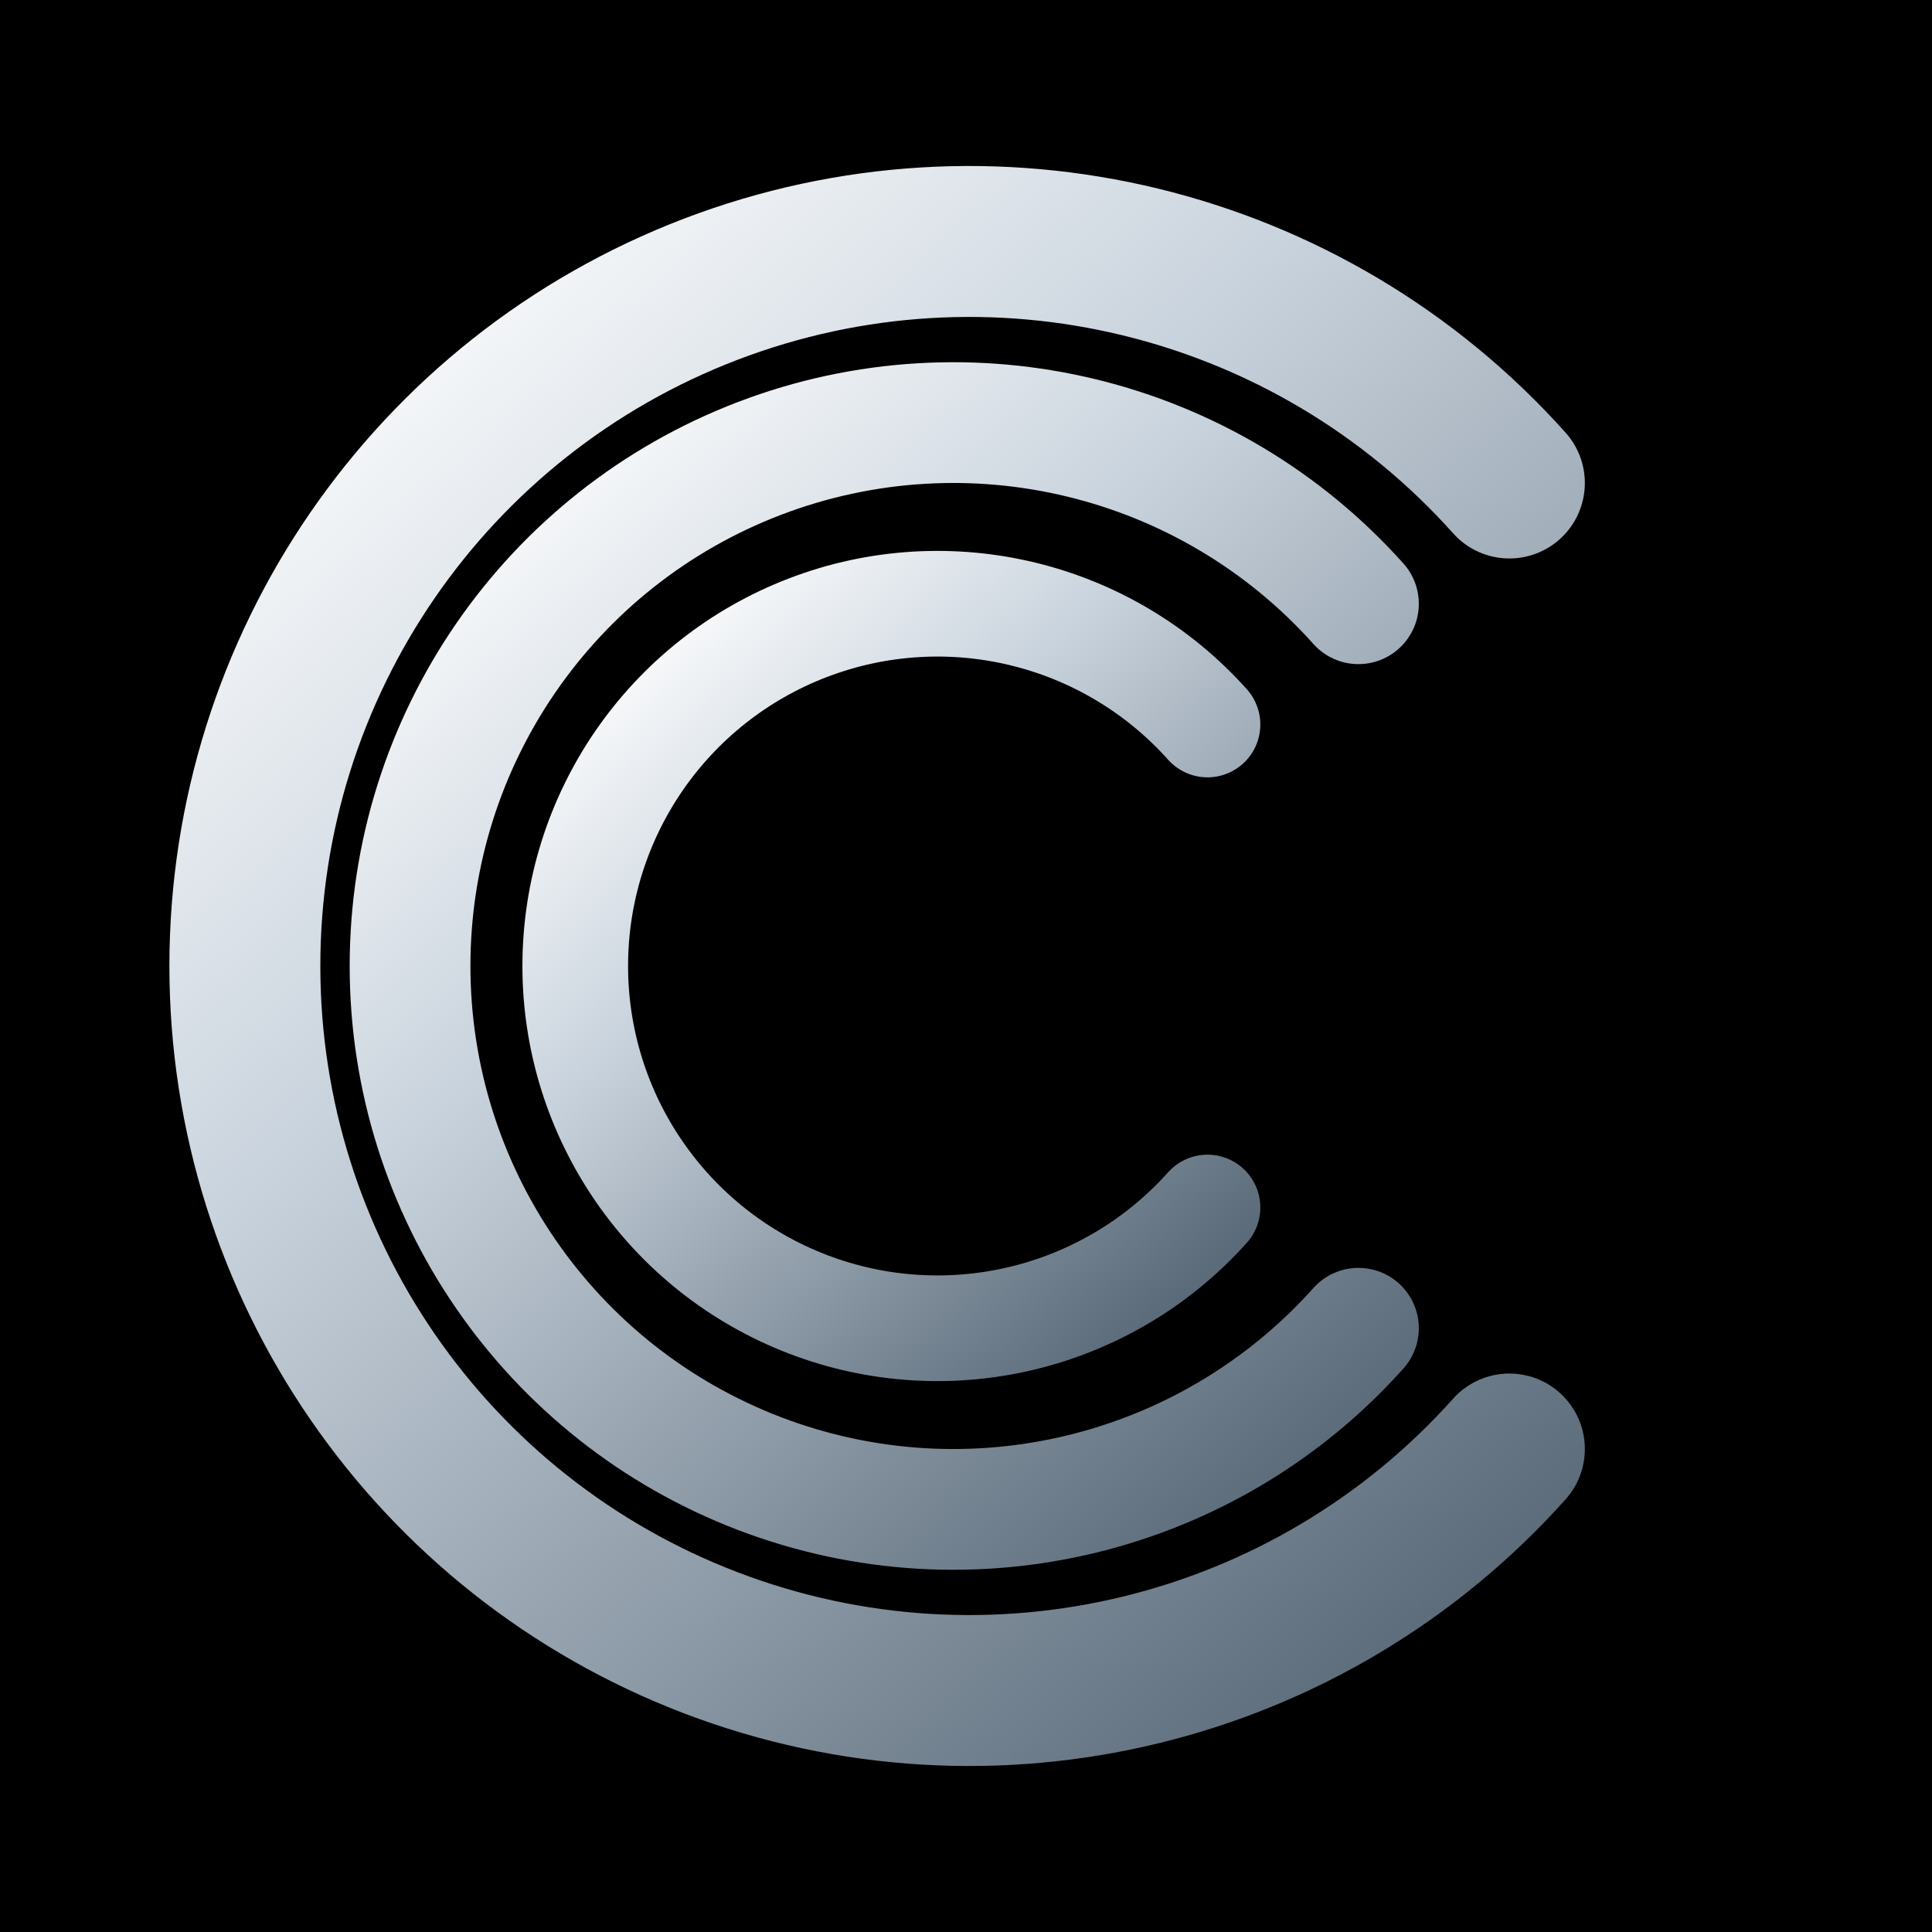
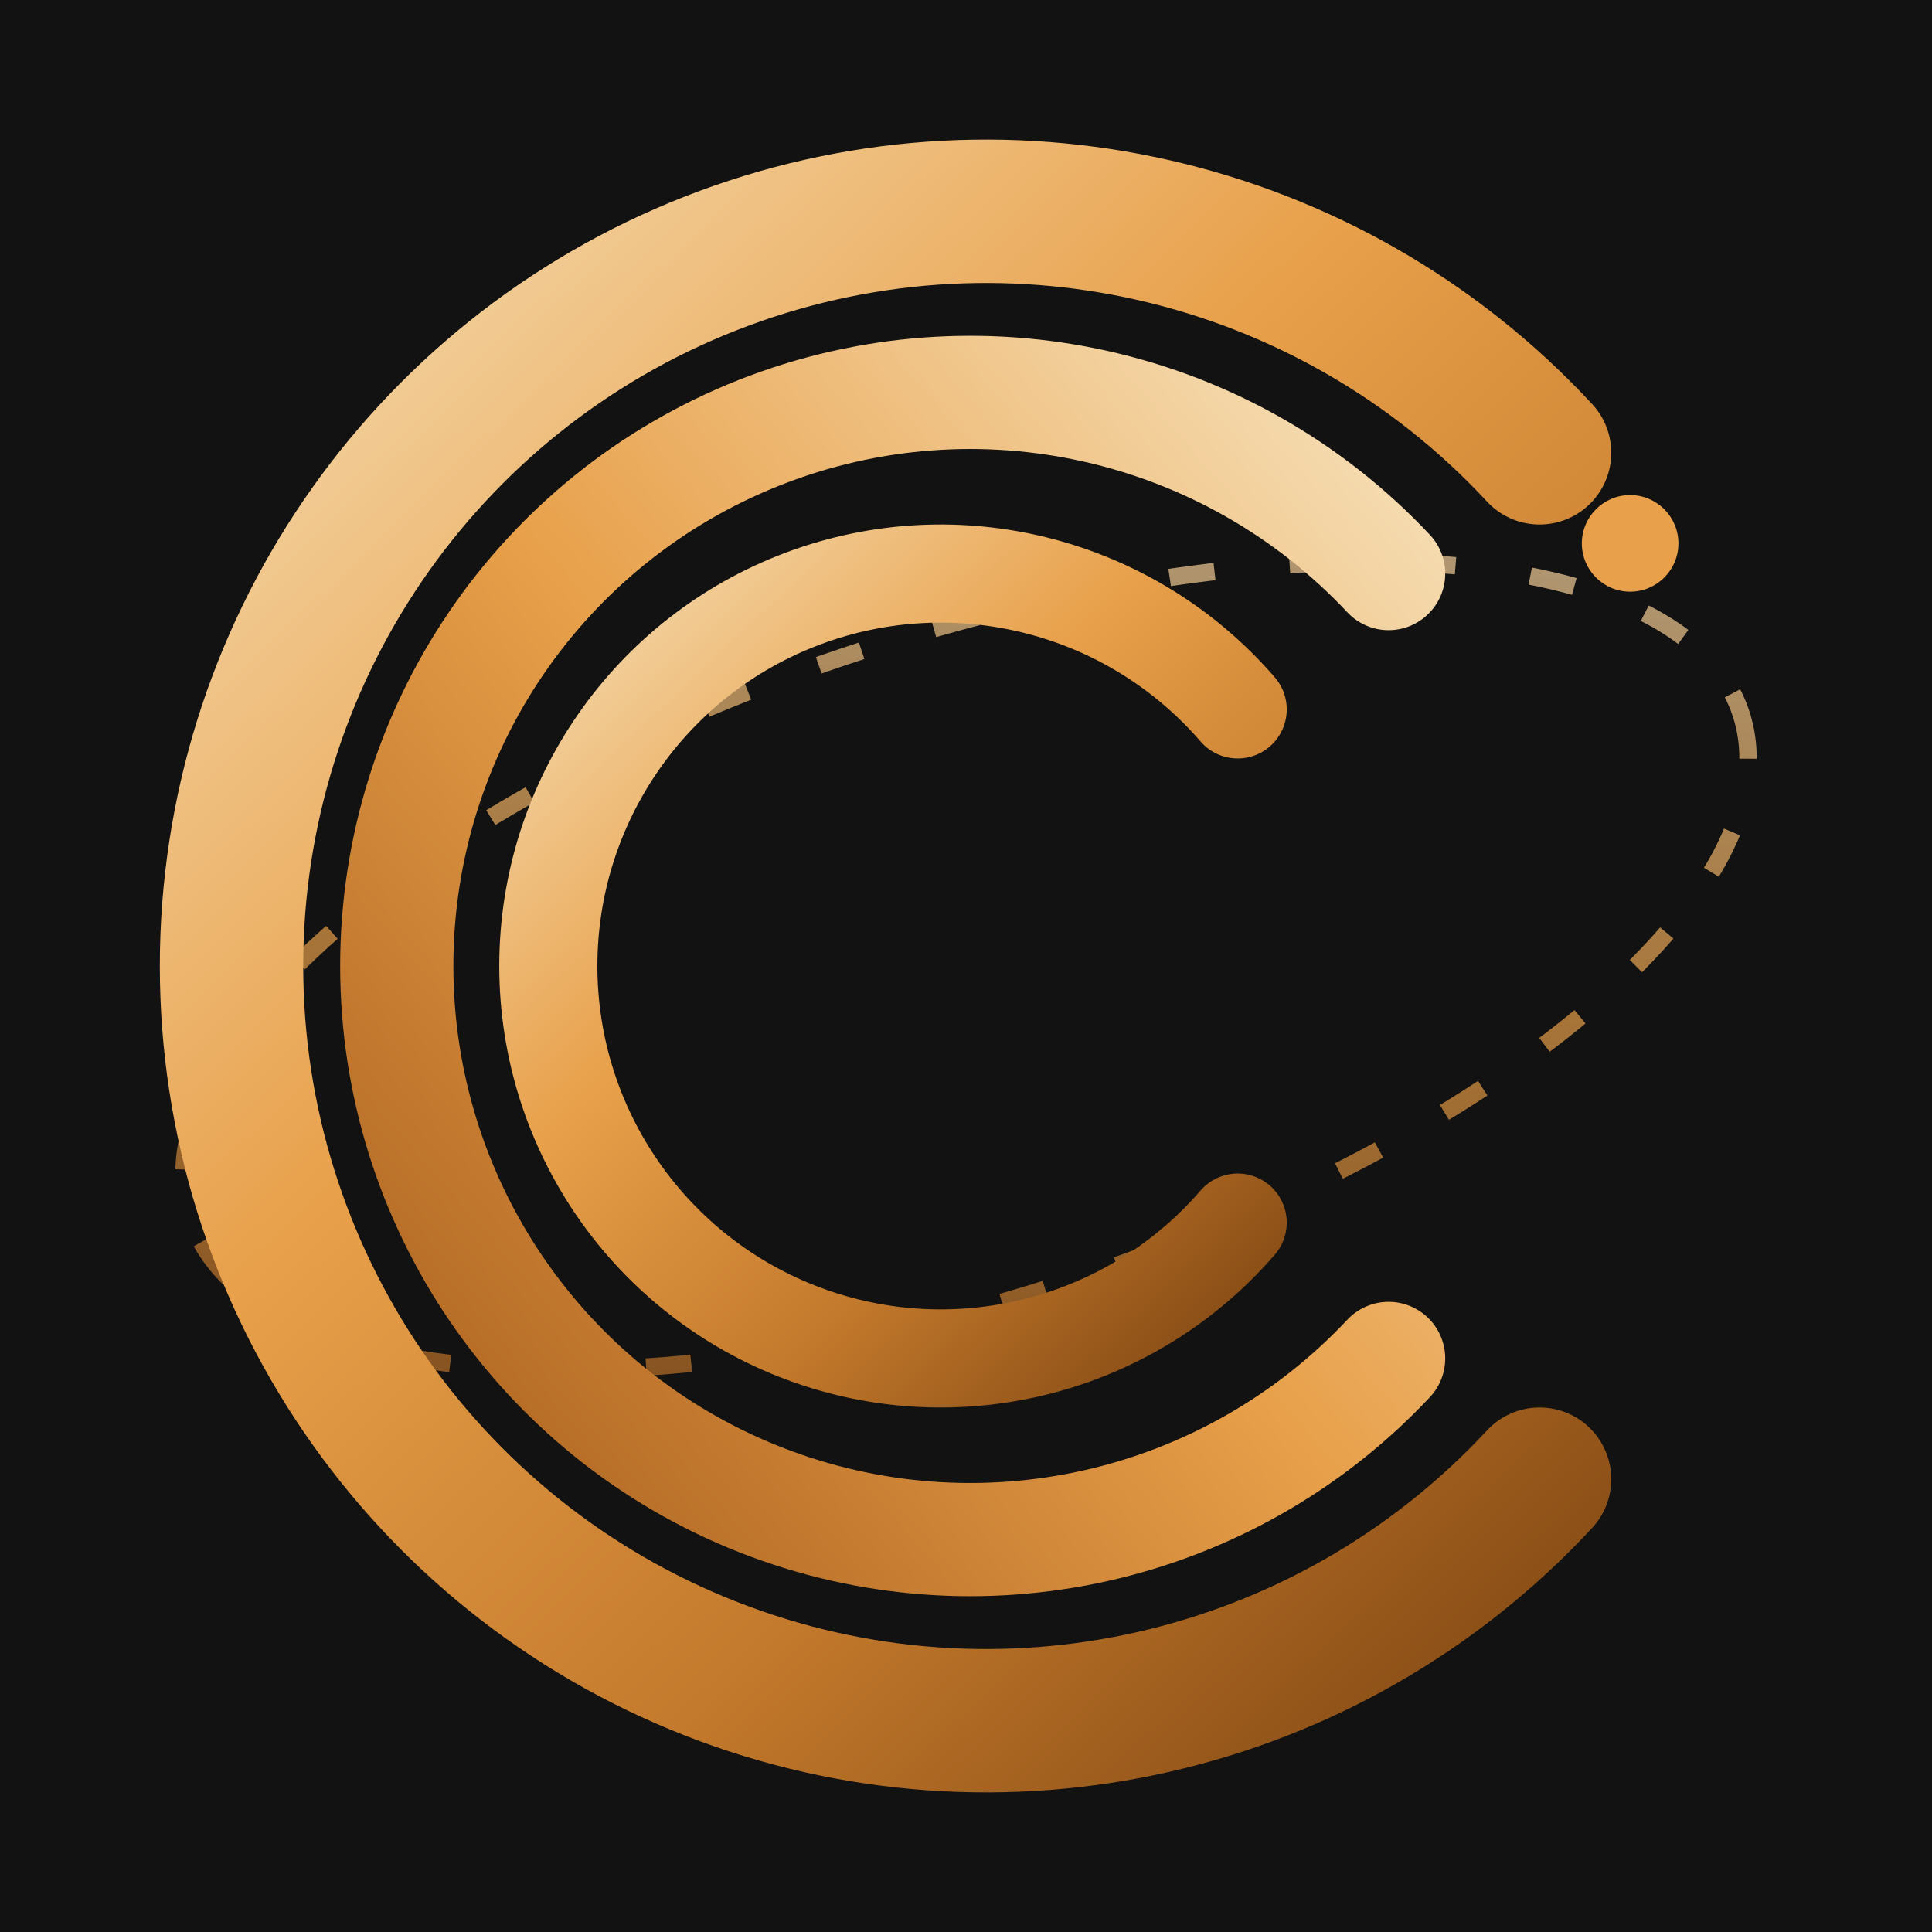
<svg xmlns="http://www.w3.org/2000/svg" viewBox="0 0 128 128" role="img" aria-label="Centropic">
  <defs>
-     <linearGradient id="cChrome" x1="10%" y1="0%" x2="90%" y2="100%">
-       <stop offset="0%" stop-color="#FFFFFF" />
-       <stop offset="35%" stop-color="#C9D3DD" />
-       <stop offset="100%" stop-color="#5B6B7A" />
+     <linearGradient id="cWarm" x1="8%" y1="0%" x2="92%" y2="100%">
+       <stop offset="0%" stop-color="#F4D7A8" />
+       <stop offset="38%" stop-color="#E8A04A" />
+       <stop offset="72%" stop-color="#C47A2C" />
+       <stop offset="100%" stop-color="#8A4E16" />
+     </linearGradient>
+     <linearGradient id="cWarm2" x1="0%" y1="100%" x2="100%" y2="0%">
+       <stop offset="0%" stop-color="#A85E1C" />
+       <stop offset="50%" stop-color="#E8A04A" />
+       <stop offset="100%" stop-color="#F6E0B8" />
    </linearGradient>
  </defs>
-   <rect width="128" height="128" fill="#000" />
-   <path d="M100 32 A48 48 0 1 0 100 96" fill="none" stroke="url(#cChrome)" stroke-width="10" stroke-linecap="round" />
-   <path d="M90 40 A36 36 0 1 0 90 88" fill="none" stroke="url(#cChrome)" stroke-width="8" stroke-linecap="round" />
-   <path d="M80 48 A24 24 0 1 0 80 80" fill="none" stroke="url(#cChrome)" stroke-width="7" stroke-linecap="round" />
+   <rect width="128" height="128" fill="#121212" />
+   <ellipse cx="64" cy="64" rx="54" ry="22" fill="none" stroke="url(#cWarm2)" stroke-width="1.15" stroke-dasharray="3 5" transform="rotate(-18 64 64)" opacity="0.7" />
+   <path d="M102 30 A50 50 0 1 0 102 98" fill="none" stroke="url(#cWarm)" stroke-width="9.5" stroke-linecap="round" />
+   <path d="M92 38 A38 38 0 1 0 92 90" fill="none" stroke="url(#cWarm2)" stroke-width="7.5" stroke-linecap="round" />
+   <path d="M82 47 A26 26 0 1 0 82 81" fill="none" stroke="url(#cWarm)" stroke-width="6.5" stroke-linecap="round" />
+   <circle cx="108" cy="36" r="3.2" fill="#E8A04A" />
</svg>
